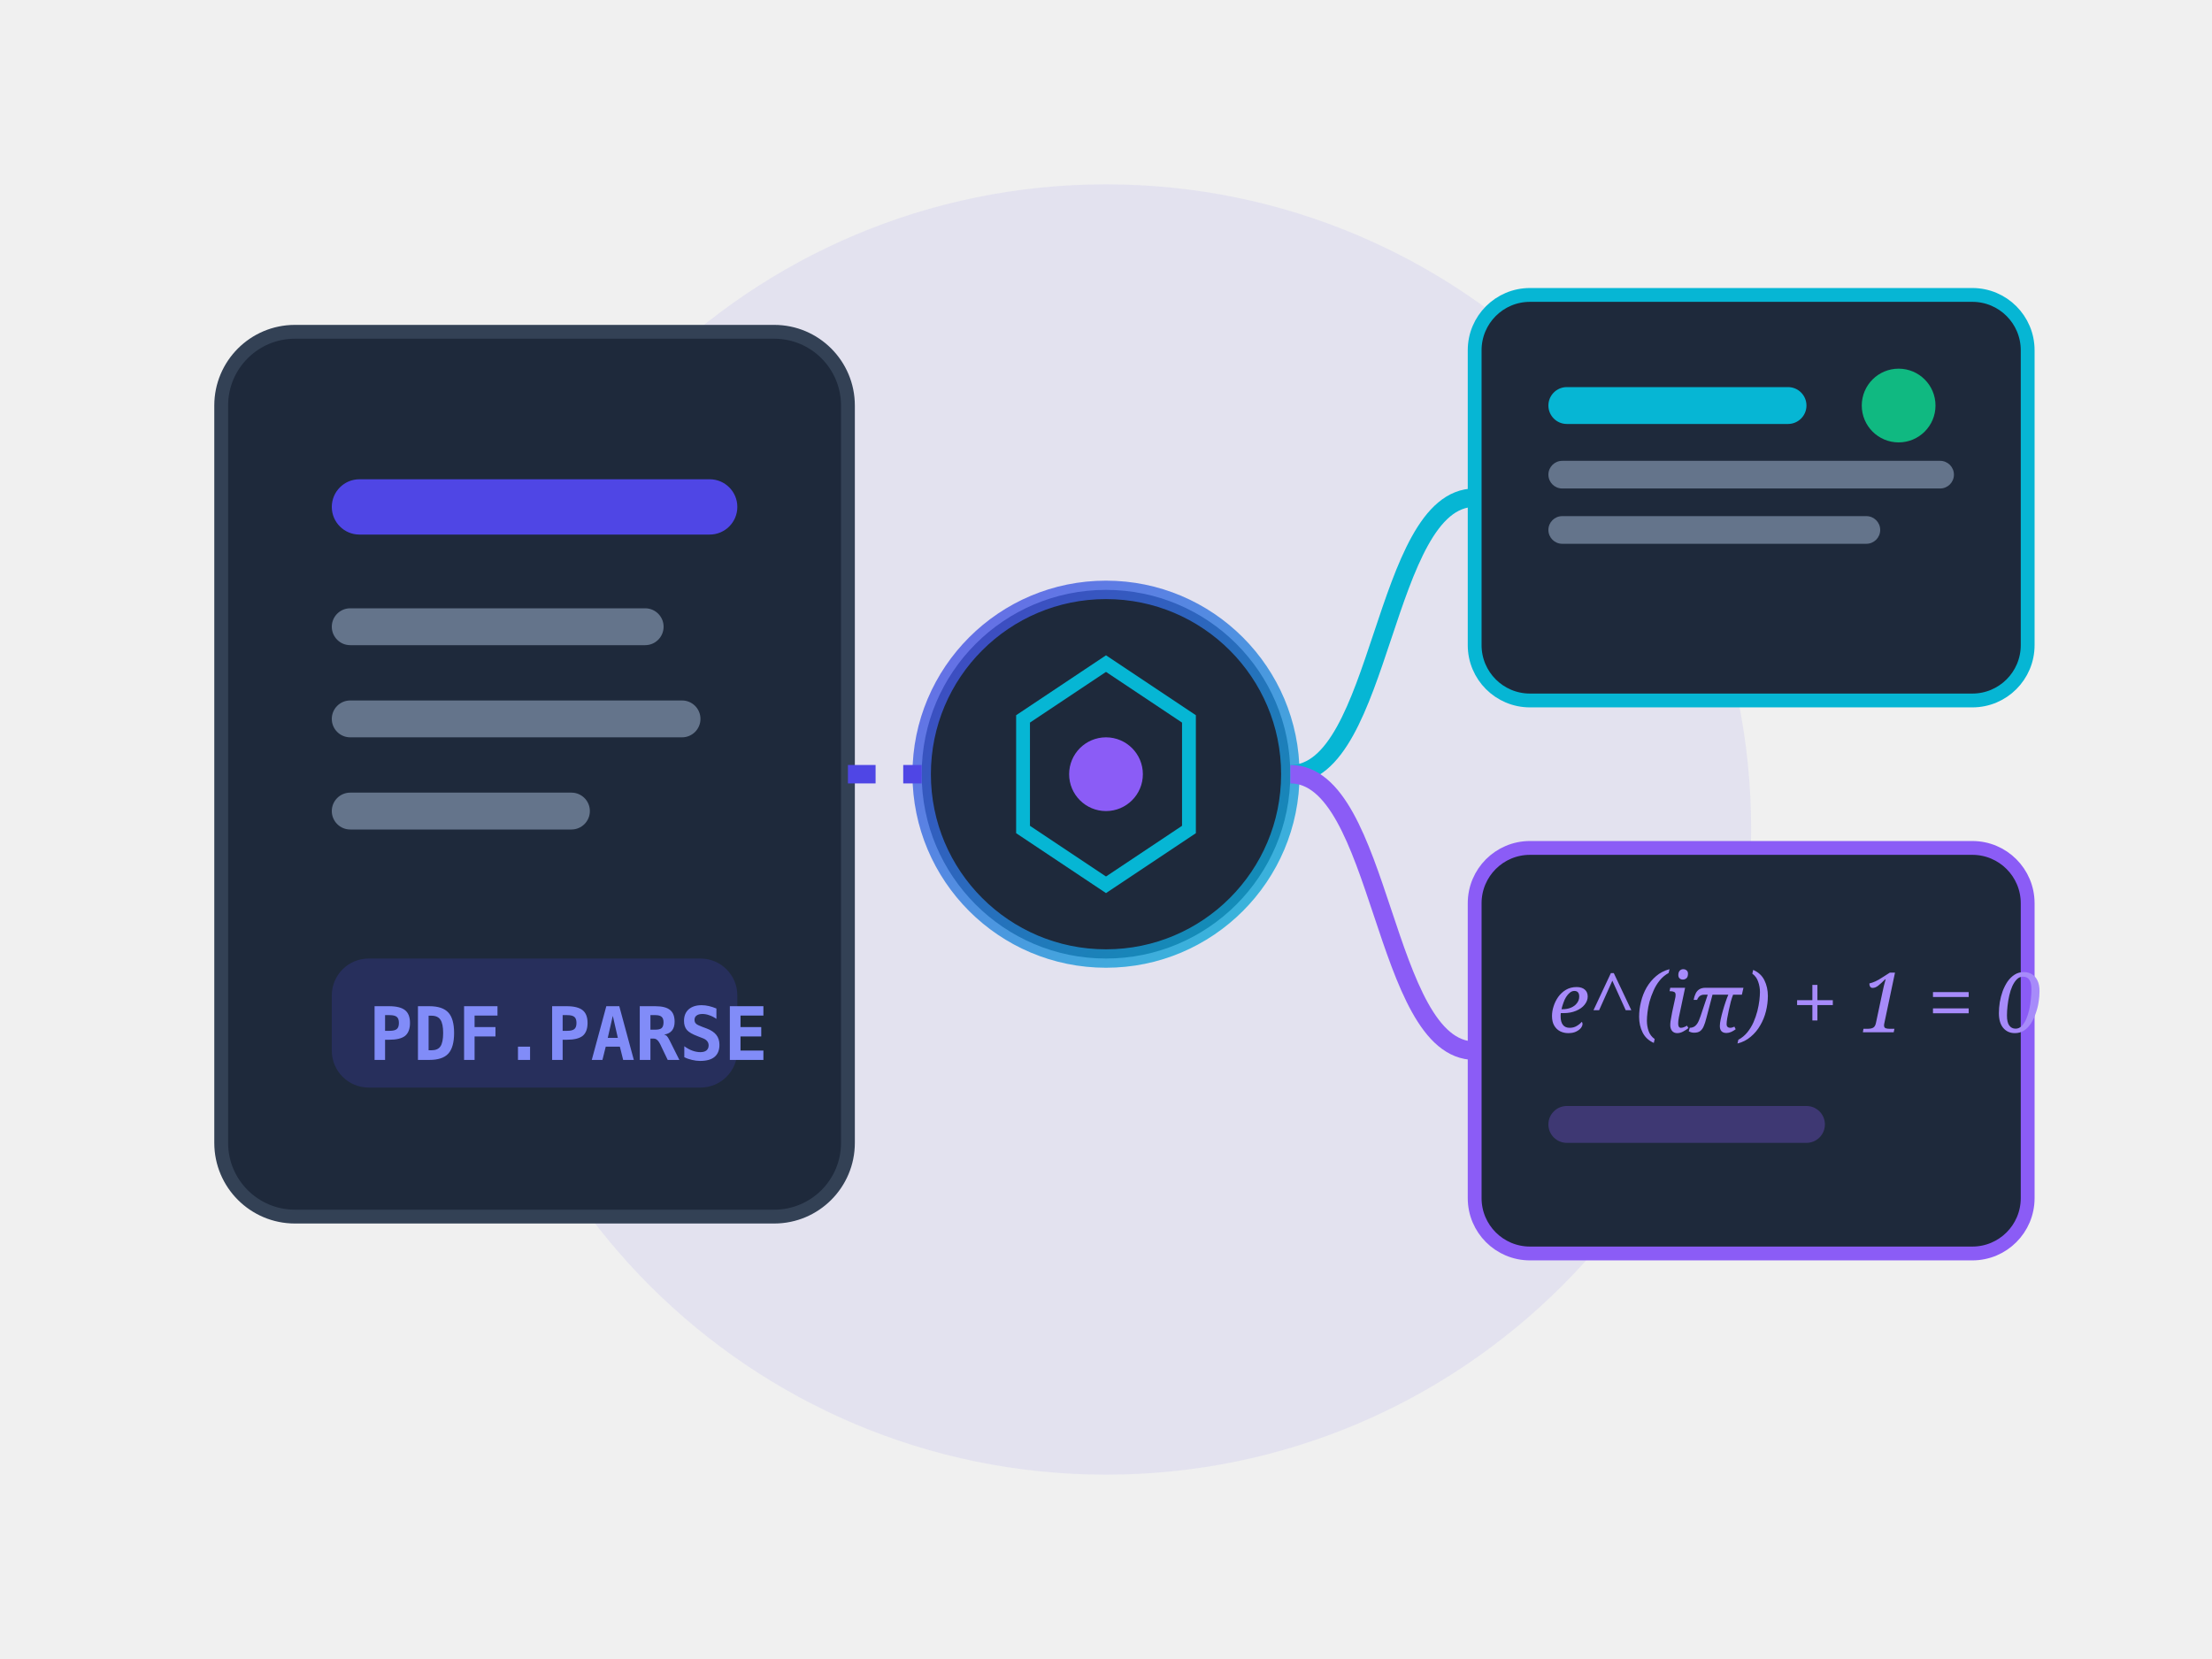
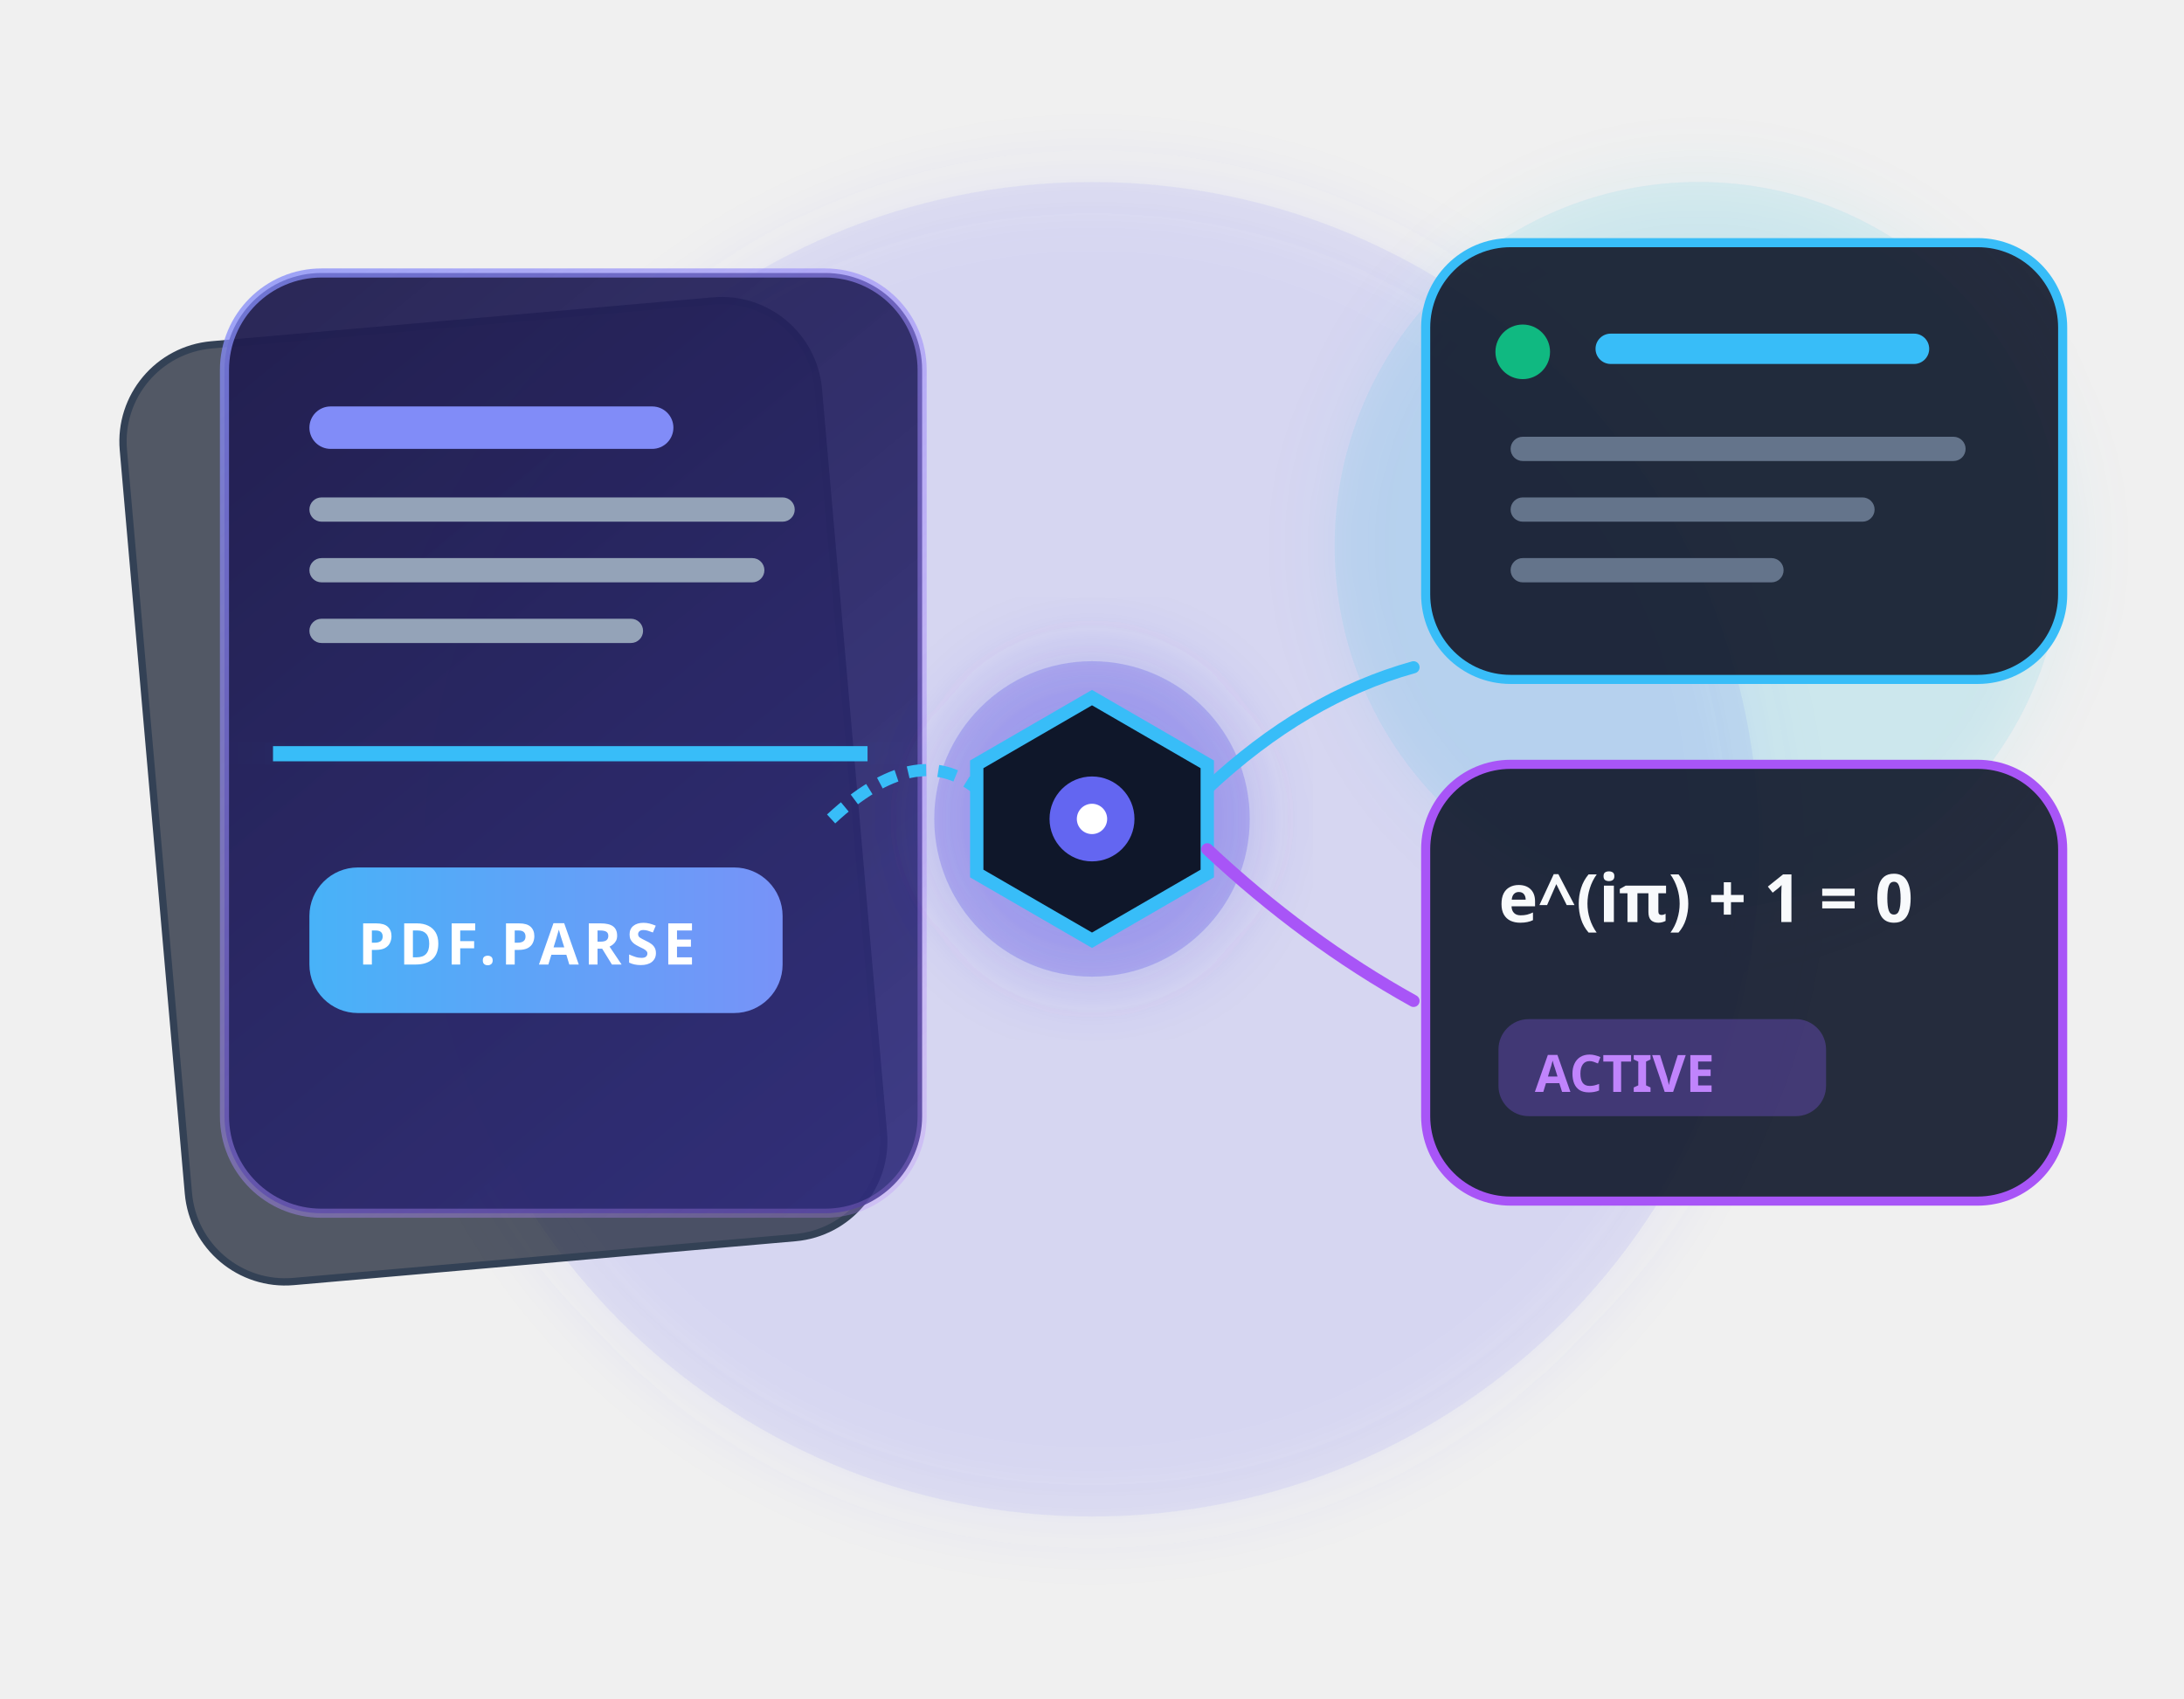
- <svg xmlns="http://www.w3.org/2000/svg" width="240" height="180" viewBox="0 0 240 180" fill="none">
+ <svg xmlns="http://www.w3.org/2000/svg" width="360" height="280" viewBox="0 0 360 280" fill="none">
  <defs>
-     <linearGradient id="ingestGrad" x1="0" y1="0" x2="240" y2="180" gradientUnits="userSpaceOnUse">
-       <stop stop-color="#4F46E5" stop-opacity="0.2" />
-       <stop offset="1" stop-color="#06B6D4" stop-opacity="0.05" />
+     <linearGradient id="cardGrad1" x1="0" y1="0" x2="140" y2="170" gradientUnits="userSpaceOnUse">
+       <stop offset="0%" stop-color="#1E1B4B" stop-opacity="0.95" />
+       <stop offset="100%" stop-color="#312E81" stop-opacity="0.9" />
    </linearGradient>
-     <linearGradient id="cardGrad" x1="0" y1="0" x2="1" y2="1">
-       <stop stop-color="#4F46E5" stop-opacity="0.8" />
-       <stop offset="1" stop-color="#06B6D4" stop-opacity="0.8" />
+     <linearGradient id="glassBorder" x1="0" y1="0" x2="140" y2="170" gradientUnits="userSpaceOnUse">
+       <stop offset="0%" stop-color="#818CF8" stop-opacity="0.8" />
+       <stop offset="100%" stop-color="#C084FC" stop-opacity="0.2" />
    </linearGradient>
+     <linearGradient id="laserGrad" x1="0" y1="0" x2="120" y2="0" gradientUnits="userSpaceOnUse">
+       <stop offset="0%" stop-color="#38BDF8" />
+       <stop offset="100%" stop-color="#818CF8" />
+     </linearGradient>
+     <filter id="glow1" x="-20%" y="-20%" width="140%" height="140%">
+       <feGaussianBlur stdDeviation="6" result="blur" />
+       <feComposite in="SourceGraphic" in2="blur" operator="over" />
+     </filter>
  </defs>
-   <circle cx="120" cy="90" r="70" fill="#4F46E5" fill-opacity="0.08" />
-   <rect x="24" y="36" width="68" height="96" rx="8" fill="#1E293B" stroke="#334155" stroke-width="1.5" />
-   <rect x="36" y="52" width="44" height="6" rx="3" fill="#4F46E5" />
-   <rect x="36" y="66" width="36" height="4" rx="2" fill="#64748B" />
-   <rect x="36" y="76" width="40" height="4" rx="2" fill="#64748B" />
-   <rect x="36" y="86" width="28" height="4" rx="2" fill="#64748B" />
-   <rect x="36" y="104" width="44" height="14" rx="4" fill="#4F46E5" fill-opacity="0.2" />
-   <text x="40" y="115" fill="#818CF8" font-size="8" font-family="monospace" font-weight="bold">PDF.PARSE</text>
-   <circle cx="120" cy="84" r="20" fill="#1E293B" stroke="url(#cardGrad)" stroke-width="2" />
-   <polygon points="120,72 129,78 129,90 120,96 111,90 111,78" stroke="#06B6D4" stroke-width="1.5" fill="none" />
-   <circle cx="120" cy="84" r="4" fill="#8B5CF6" />
-   <path d="M 92 84 L 100 84" stroke="#4F46E5" stroke-width="2" stroke-dasharray="3 3" />
-   <path d="M 140 84 C 150 84, 150 54, 160 54" stroke="#06B6D4" stroke-width="2" />
-   <path d="M 140 84 C 150 84, 150 114, 160 114" stroke="#8B5CF6" stroke-width="2" />
-   <rect x="160" y="32" width="60" height="44" rx="6" fill="#1E293B" stroke="#06B6D4" stroke-width="1.5" />
-   <rect x="168" y="42" width="28" height="4" rx="2" fill="#06B6D4" />
-   <rect x="168" y="50" width="44" height="3" rx="1.5" fill="#64748B" />
-   <rect x="168" y="56" width="36" height="3" rx="1.5" fill="#64748B" />
-   <circle cx="206" cy="44" r="4" fill="#10B981" />
-   <rect x="160" y="92" width="60" height="44" rx="6" fill="#1E293B" stroke="#8B5CF6" stroke-width="1.5" />
-   <text x="168" y="112" fill="#A78BFA" font-size="9" font-family="serif" font-style="italic">e^(iπ) + 1 = 0</text>
-   <rect x="168" y="120" width="30" height="4" rx="2" fill="#8B5CF6" fill-opacity="0.3" />
+   <circle cx="180" cy="140" r="110" fill="#6366F1" fill-opacity="0.1" filter="url(#glow1)" />
+   <circle cx="280" cy="90" r="60" fill="#06B6D4" fill-opacity="0.08" filter="url(#glow1)" />
+   <g transform="translate(25, 45)">
+     <rect x="0" y="8" width="115" height="155" rx="16" fill="#0F172A" fill-opacity="0.7" stroke="#334155" stroke-width="1.2" transform="rotate(-5 57 80)" />
+     <rect x="12" y="0" width="115" height="155" rx="16" fill="url(#cardGrad1)" stroke="url(#glassBorder)" stroke-width="1.5" />
+     <rect x="26" y="22" width="60" height="7" rx="3.5" fill="#818CF8" />
+     <rect x="26" y="37" width="80" height="4" rx="2" fill="#94A3B8" />
+     <rect x="26" y="47" width="75" height="4" rx="2" fill="#94A3B8" />
+     <rect x="26" y="57" width="55" height="4" rx="2" fill="#94A3B8" />
+     <rect x="20" y="78" width="98" height="2.5" fill="#38BDF8" filter="url(#glow1)" />
+     <rect x="26" y="98" width="78" height="24" rx="8" fill="url(#laserGrad)" />
+     <text x="34" y="114" fill="#FFFFFF" font-size="9.5" font-family="sans-serif" font-weight="bold" letter-spacing="0.8">PDF.PARSE</text>
+   </g>
+   <g transform="translate(155, 110)">
+     <circle cx="25" cy="25" r="26" fill="#4F46E5" fill-opacity="0.25" filter="url(#glow1)" />
+     <polygon points="25,5 44,16 44,34 25,45 6,34 6,16" stroke="#38BDF8" stroke-width="2.2" fill="#0F172A" />
+     <circle cx="25" cy="25" r="7" fill="#6366F1" />
+     <circle cx="25" cy="25" r="2.5" fill="#FFFFFF" />
+     <path d="M-18,25 Q-4,12 6,20" stroke="#38BDF8" stroke-width="2" stroke-dasharray="3 2" />
+     <path d="M44,20 Q60,5 78,0" stroke="#38BDF8" stroke-width="2" stroke-linecap="round" />
+     <path d="M44,30 Q60,45 78,55" stroke="#A855F7" stroke-width="2" stroke-linecap="round" />
+   </g>
+   <g transform="translate(235, 40)">
+     <rect x="0" y="0" width="105" height="72" rx="14" fill="#0F172A" fill-opacity="0.9" stroke="#38BDF8" stroke-width="1.5" />
+     <circle cx="16" cy="18" r="4.5" fill="#10B981" />
+     <rect x="28" y="15" width="55" height="5" rx="2.5" fill="#38BDF8" />
+     <rect x="14" y="32" width="75" height="4" rx="2" fill="#64748B" />
+     <rect x="14" y="42" width="60" height="4" rx="2" fill="#64748B" />
+     <rect x="14" y="52" width="45" height="4" rx="2" fill="#64748B" />
+     <rect x="0" y="86" width="105" height="72" rx="14" fill="#0F172A" fill-opacity="0.9" stroke="#A855F7" stroke-width="1.5" />
+     <text x="12" y="112" fill="#F8FAFC" font-size="11" font-family="sans-serif" font-weight="bold">e^(iπ) + 1 = 0</text>
+     <rect x="12" y="128" width="54" height="16" rx="5" fill="#8B5CF6" fill-opacity="0.3" />
+     <text x="18" y="140" fill="#C084FC" font-size="8.5" font-family="sans-serif" font-weight="bold">ACTIVE</text>
+   </g>
</svg>
